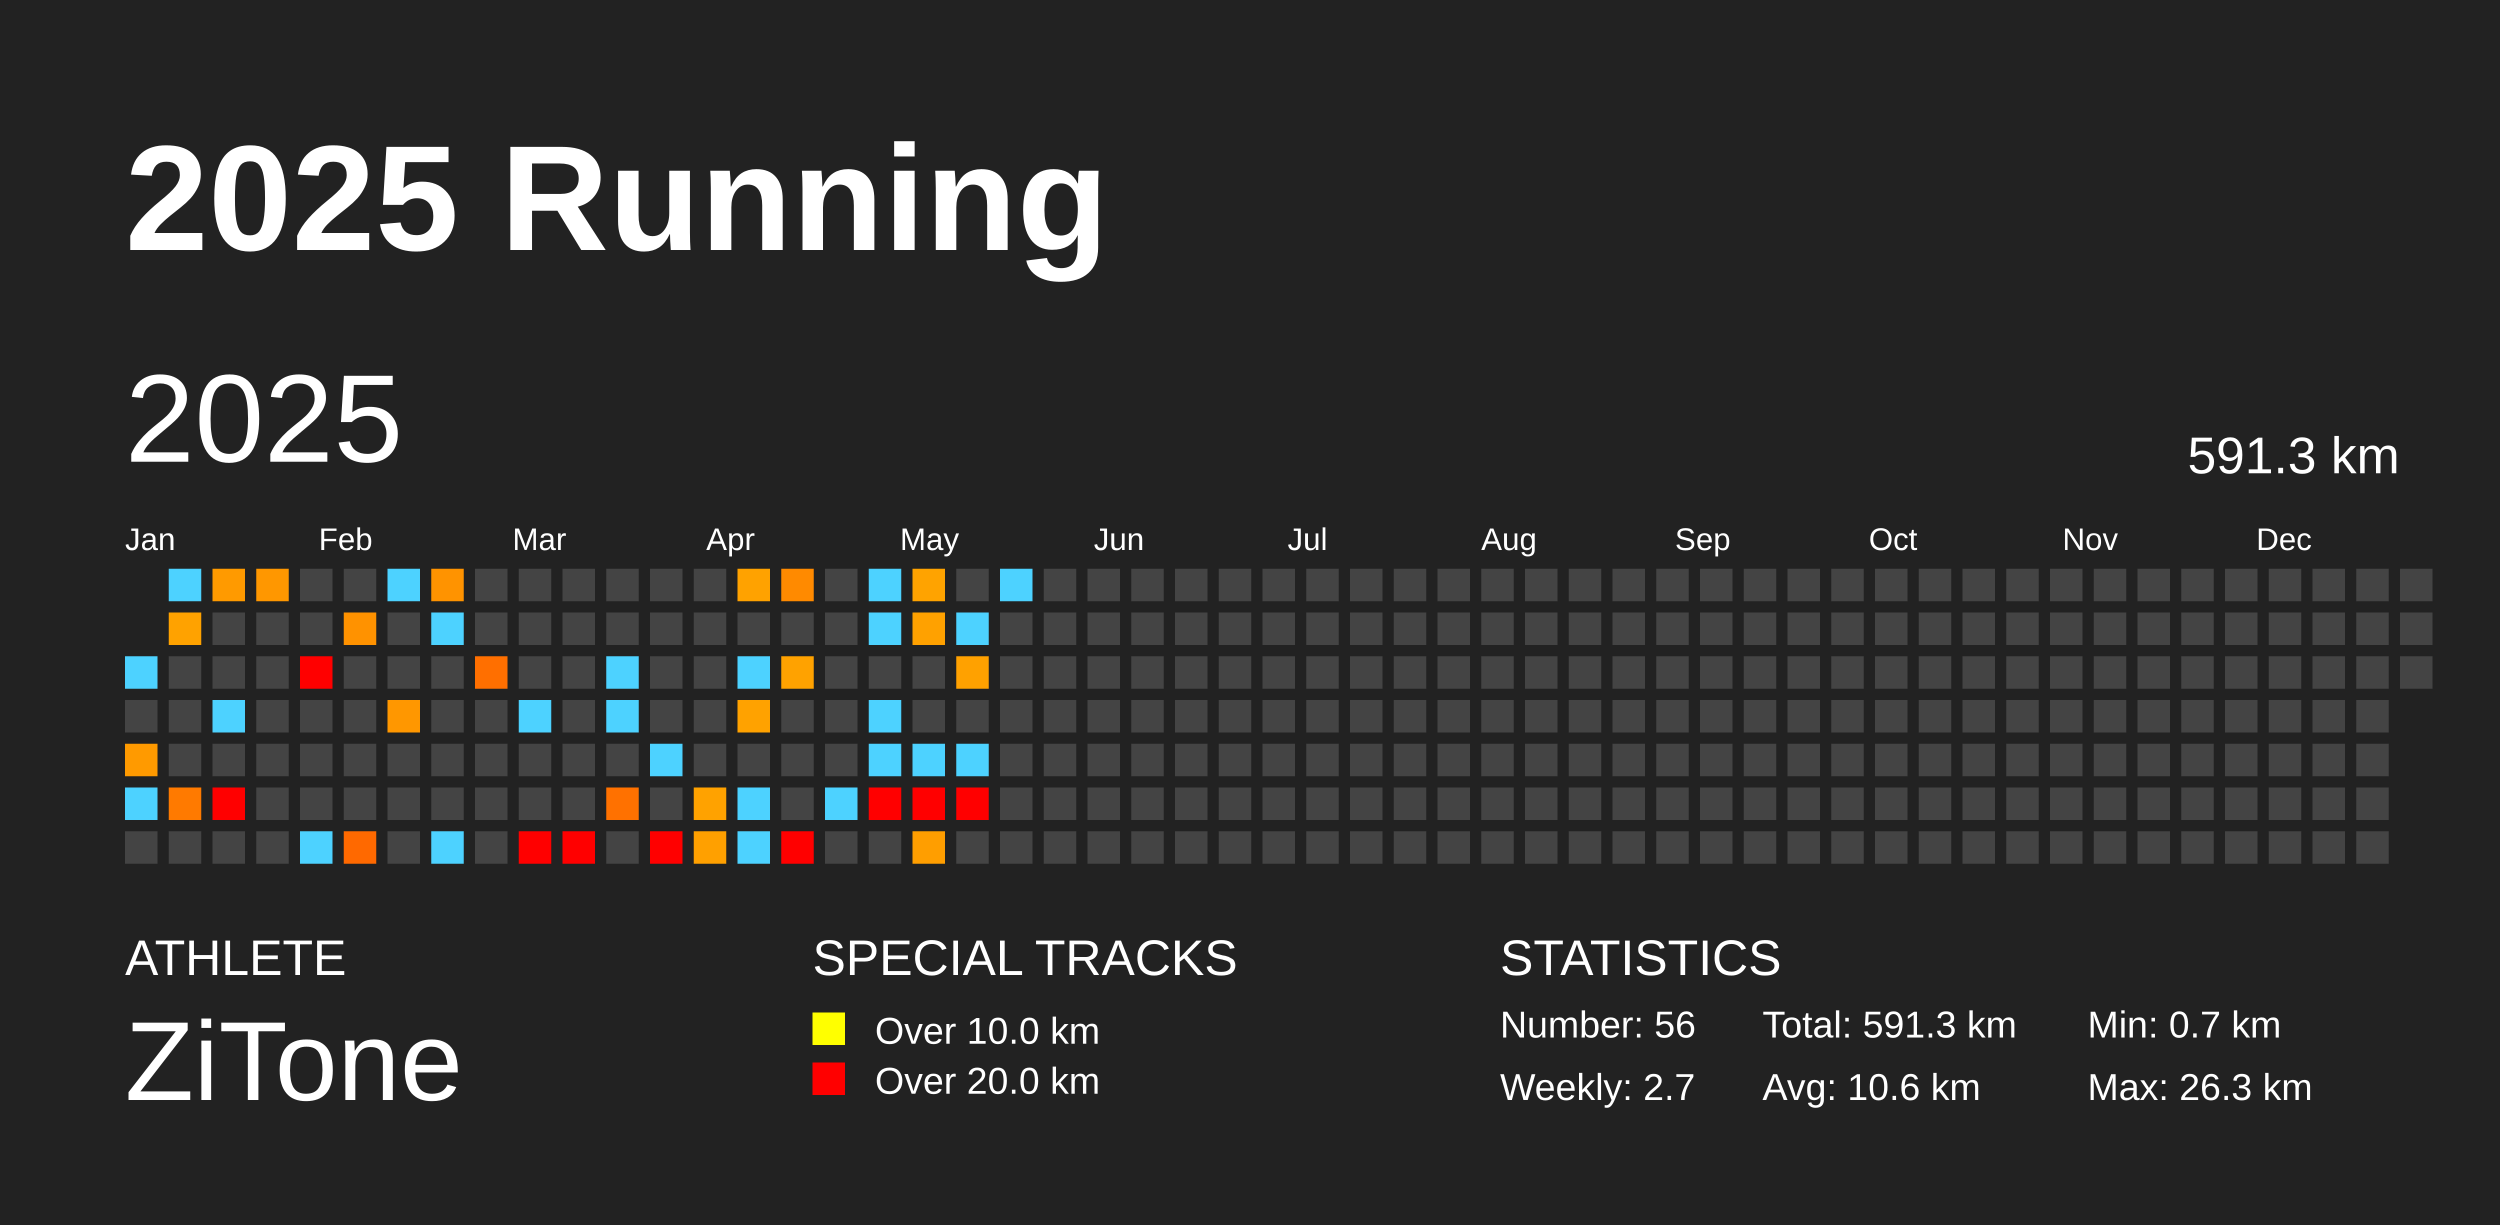
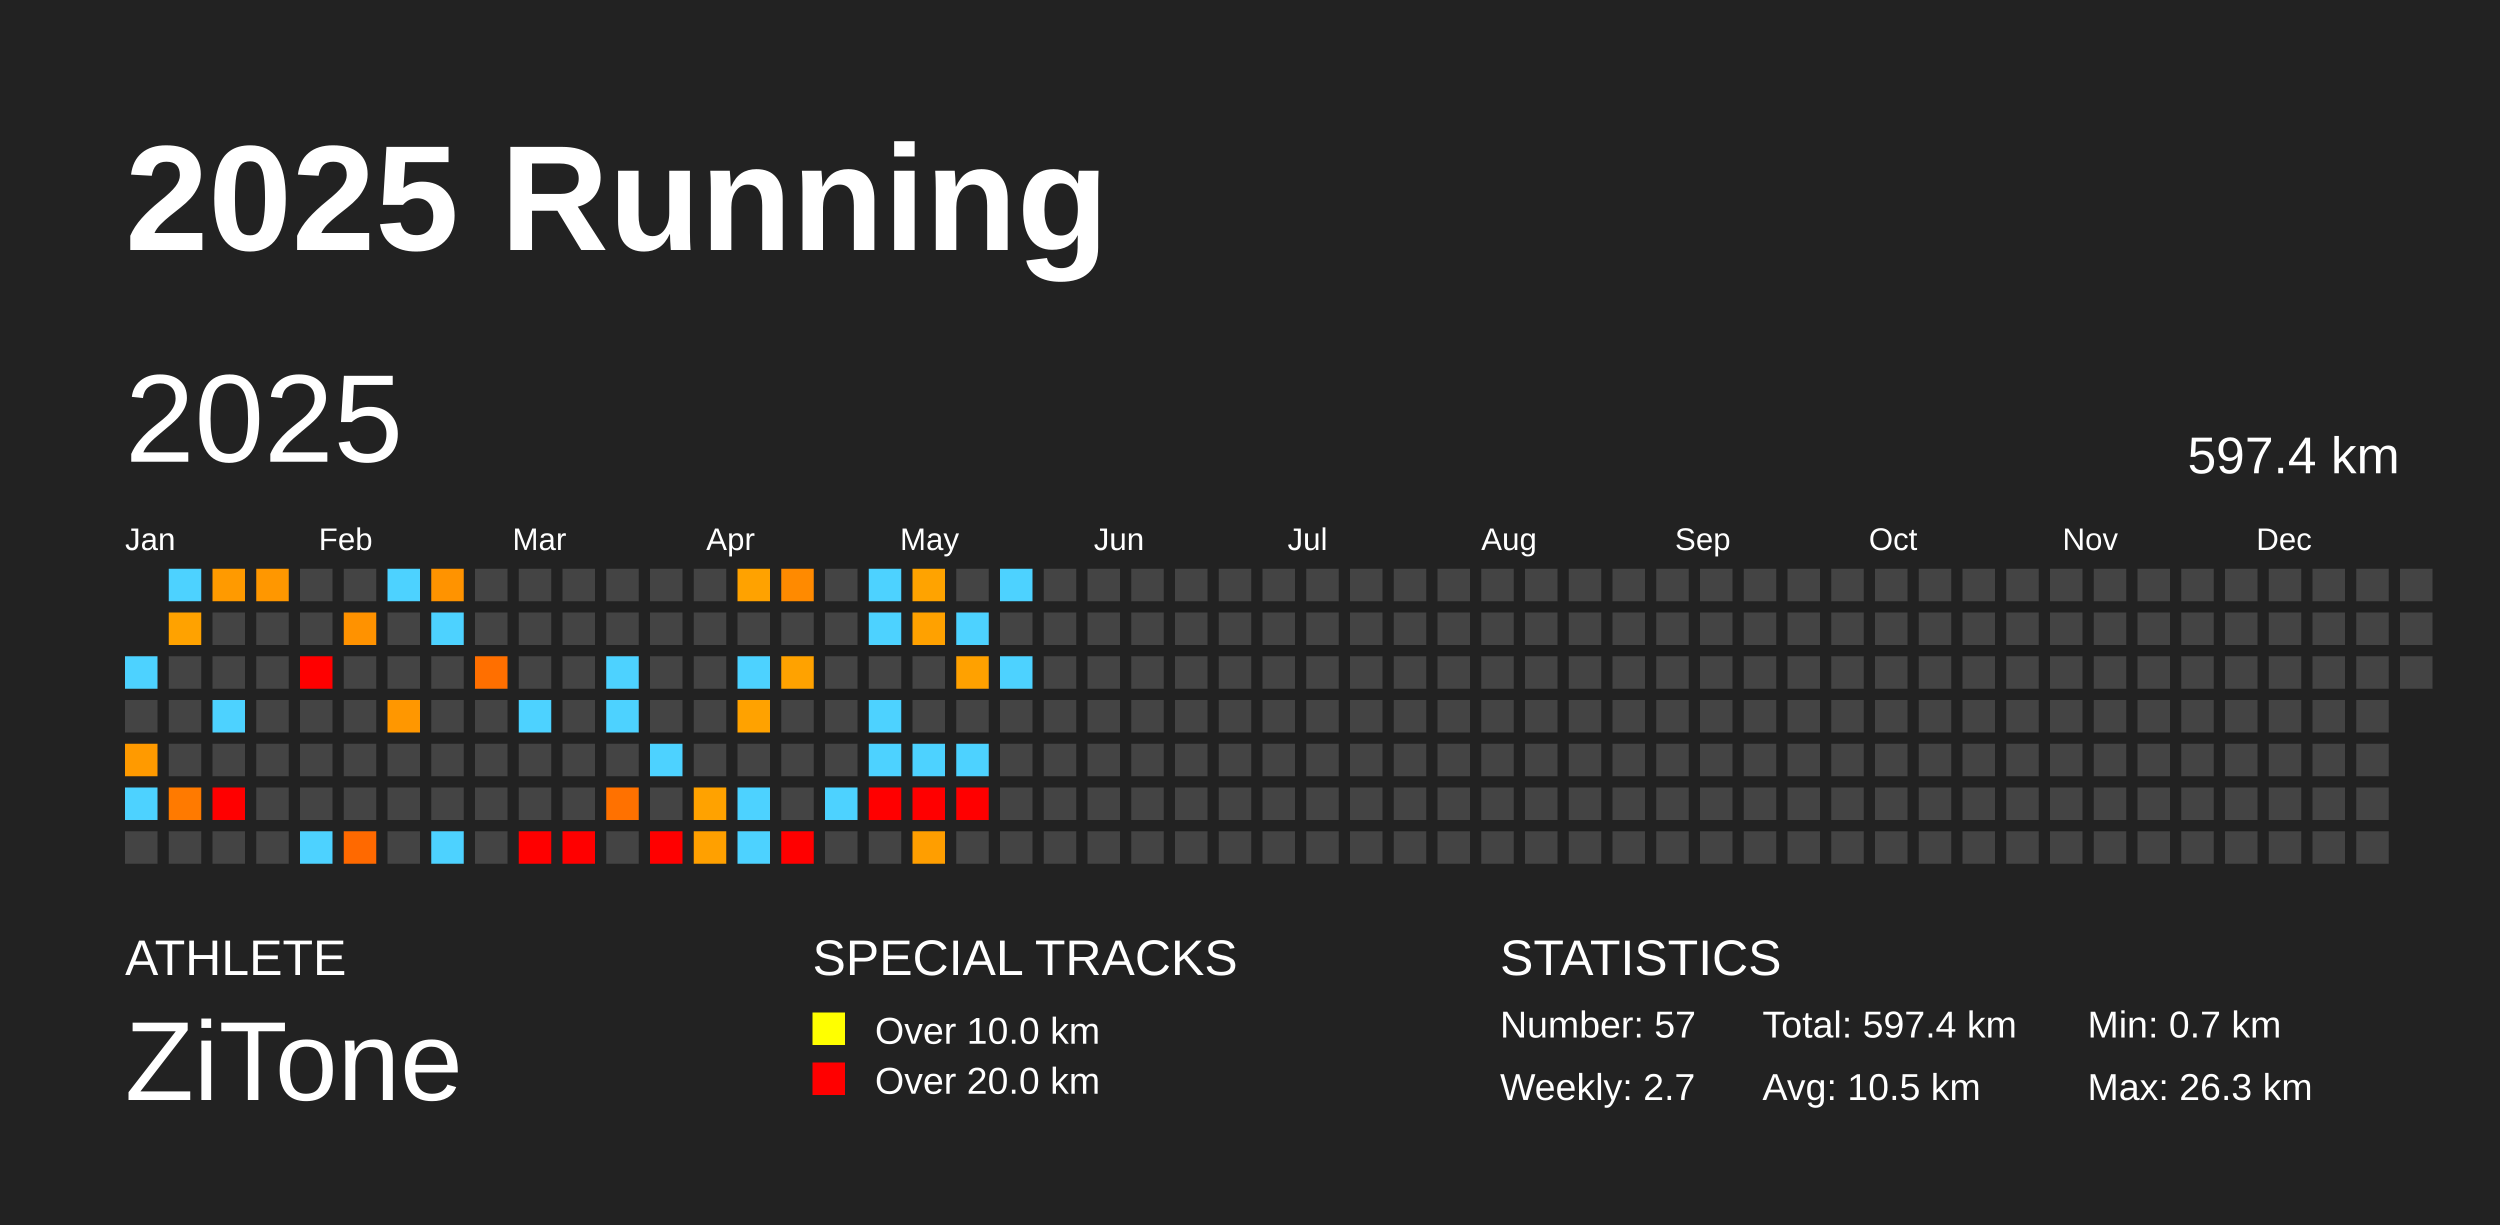
<svg xmlns="http://www.w3.org/2000/svg" baseProfile="full" height="98mm" version="1.1" viewBox="0,0,200,98" width="200mm">
  <defs />
  <rect fill="#222222" height="98" width="200" x="0" y="0" />
  <text fill="#FFFFFF" style="font-size:12px; font-family:Arial; font-weight:bold;" x="10" y="20">2025 Running</text>
  <text fill="#FFFFFF" style="font-size:4px; font-family:Arial" x="10" y="78">ATHLETE</text>
  <text fill="#FFFFFF" style="font-size:9px; font-family:Arial" x="10" y="88">ZiTone</text>
  <text fill="#FFFFFF" style="font-size:4px; font-family:Arial" x="65" y="78">SPECIAL TRACKS</text>
  <rect fill="yellow" height="2.6" width="2.6" x="65" y="81" />
  <text fill="#FFFFFF" style="font-size:3px; font-family:Arial" x="70" y="83.5">Over 10.0 km</text>
  <rect fill="red" height="2.6" width="2.6" x="65" y="85" />
  <text fill="#FFFFFF" style="font-size:3px; font-family:Arial" x="70" y="87.5">Over 20.0 km</text>
  <text fill="#FFFFFF" style="font-size:4px; font-family:Arial" x="120" y="78">STATISTICS</text>
-   <text fill="#FFFFFF" style="font-size:3px; font-family:Arial" x="120" y="83">Number: 56</text>
+   <text fill="#FFFFFF" style="font-size:3px; font-family:Arial" x="120" y="83">Number: 57</text>
  <text fill="#FFFFFF" style="font-size:3px; font-family:Arial" x="120" y="88">Weekly: 2.7</text>
-   <text fill="#FFFFFF" style="font-size:3px; font-family:Arial" x="141" y="83">Total: 591.3 km</text>
-   <text fill="#FFFFFF" style="font-size:3px; font-family:Arial" x="141" y="88">Avg: 10.6 km</text>
+   <text fill="#FFFFFF" style="font-size:3px; font-family:Arial" x="141" y="83">Total: 597.4 km</text>
+   <text fill="#FFFFFF" style="font-size:3px; font-family:Arial" x="141" y="88">Avg: 10.5 km</text>
  <text fill="#FFFFFF" style="font-size:3px; font-family:Arial" x="167" y="83">Min: 0.7 km</text>
  <text fill="#FFFFFF" style="font-size:3px; font-family:Arial" x="167" y="88">Max: 26.3 km</text>
  <text dominant-baseline="hanging" fill="#FFFFFF" style="font-size:10.0px; font-family:Arial;" x="10" y="30">2025</text>
-   <text dominant-baseline="hanging" fill="#FFFFFF" style="font-size:4.125px; font-family:Arial;" x="175" y="35">591.3 km</text>
+   <text dominant-baseline="hanging" fill="#FFFFFF" style="font-size:4.125px; font-family:Arial;" x="175" y="35">597.4 km</text>
  <text fill="#FFFFFF" style="font-size:2.5px; font-family:Arial" x="10.0" y="44">Jan</text>
  <text fill="#FFFFFF" style="font-size:2.5px; font-family:Arial" x="25.5" y="44">Feb</text>
  <text fill="#FFFFFF" style="font-size:2.5px; font-family:Arial" x="41.0" y="44">Mar</text>
  <text fill="#FFFFFF" style="font-size:2.5px; font-family:Arial" x="56.5" y="44">Apr</text>
  <text fill="#FFFFFF" style="font-size:2.5px; font-family:Arial" x="72.0" y="44">May</text>
  <text fill="#FFFFFF" style="font-size:2.5px; font-family:Arial" x="87.5" y="44">Jun</text>
  <text fill="#FFFFFF" style="font-size:2.5px; font-family:Arial" x="103.0" y="44">Jul</text>
  <text fill="#FFFFFF" style="font-size:2.5px; font-family:Arial" x="118.5" y="44">Aug</text>
  <text fill="#FFFFFF" style="font-size:2.5px; font-family:Arial" x="134.0" y="44">Sep</text>
  <text fill="#FFFFFF" style="font-size:2.5px; font-family:Arial" x="149.5" y="44">Oct</text>
  <text fill="#FFFFFF" style="font-size:2.5px; font-family:Arial" x="165.0" y="44">Nov</text>
  <text fill="#FFFFFF" style="font-size:2.5px; font-family:Arial" x="180.5" y="44">Dec</text>
  <rect fill="#4dd2ff" height="2.6" width="2.6" x="10.0" y="52.5" />
  <rect fill="#444444" height="2.6" width="2.6" x="10.0" y="56.0" />
  <rect fill="#ff9a00" height="2.6" width="2.6" x="10.0" y="59.5" />
  <rect fill="#4dd2ff" height="2.6" width="2.6" x="10.0" y="63.0" />
  <rect fill="#444444" height="2.6" width="2.6" x="10.0" y="66.5" />
  <rect fill="#4dd2ff" height="2.6" width="2.6" x="13.5" y="45.5" />
  <rect fill="#ffa200" height="2.6" width="2.6" x="13.5" y="49.0" />
  <rect fill="#444444" height="2.6" width="2.6" x="13.5" y="52.5" />
  <rect fill="#444444" height="2.6" width="2.6" x="13.5" y="56.0" />
  <rect fill="#444444" height="2.6" width="2.6" x="13.5" y="59.5" />
  <rect fill="#ff7a00" height="2.6" width="2.6" x="13.5" y="63.0" />
  <rect fill="#444444" height="2.6" width="2.6" x="13.5" y="66.5" />
  <rect fill="#ff9a00" height="2.6" width="2.6" x="17.0" y="45.5" />
  <rect fill="#444444" height="2.6" width="2.6" x="17.0" y="49.0" />
  <rect fill="#444444" height="2.6" width="2.6" x="17.0" y="52.5" />
  <rect fill="#4dd2ff" height="2.6" width="2.6" x="17.0" y="56.0" />
  <rect fill="#444444" height="2.6" width="2.6" x="17.0" y="59.5" />
  <rect fill="red" height="2.6" width="2.6" x="17.0" y="63.0" />
  <rect fill="#444444" height="2.6" width="2.6" x="17.0" y="66.5" />
  <rect fill="#ff9700" height="2.6" width="2.6" x="20.5" y="45.5" />
  <rect fill="#444444" height="2.6" width="2.6" x="20.5" y="49.0" />
  <rect fill="#444444" height="2.6" width="2.6" x="20.5" y="52.5" />
  <rect fill="#444444" height="2.6" width="2.6" x="20.5" y="56.0" />
  <rect fill="#444444" height="2.6" width="2.6" x="20.5" y="59.5" />
  <rect fill="#444444" height="2.6" width="2.6" x="20.5" y="63.0" />
  <rect fill="#444444" height="2.6" width="2.6" x="20.5" y="66.5" />
  <rect fill="#444444" height="2.6" width="2.6" x="24.0" y="45.5" />
  <rect fill="#444444" height="2.6" width="2.6" x="24.0" y="49.0" />
  <rect fill="red" height="2.6" width="2.6" x="24.0" y="52.5" />
  <rect fill="#444444" height="2.6" width="2.6" x="24.0" y="56.0" />
  <rect fill="#444444" height="2.6" width="2.6" x="24.0" y="59.5" />
  <rect fill="#444444" height="2.6" width="2.6" x="24.0" y="63.0" />
  <rect fill="#4dd2ff" height="2.6" width="2.6" x="24.0" y="66.5" />
  <rect fill="#444444" height="2.6" width="2.6" x="27.5" y="45.5" />
  <rect fill="#ff9200" height="2.6" width="2.6" x="27.5" y="49.0" />
  <rect fill="#444444" height="2.6" width="2.6" x="27.5" y="52.5" />
  <rect fill="#444444" height="2.6" width="2.6" x="27.5" y="56.0" />
  <rect fill="#444444" height="2.6" width="2.6" x="27.5" y="59.5" />
  <rect fill="#444444" height="2.6" width="2.6" x="27.5" y="63.0" />
  <rect fill="#ff6900" height="2.6" width="2.6" x="27.5" y="66.5" />
  <rect fill="#4dd2ff" height="2.6" width="2.6" x="31.0" y="45.5" />
  <rect fill="#444444" height="2.6" width="2.6" x="31.0" y="49.0" />
  <rect fill="#444444" height="2.6" width="2.6" x="31.0" y="52.5" />
  <rect fill="#ff9700" height="2.6" width="2.6" x="31.0" y="56.0" />
  <rect fill="#444444" height="2.6" width="2.6" x="31.0" y="59.5" />
  <rect fill="#444444" height="2.6" width="2.6" x="31.0" y="63.0" />
  <rect fill="#444444" height="2.6" width="2.6" x="31.0" y="66.5" />
  <rect fill="#ff9300" height="2.6" width="2.6" x="34.5" y="45.5" />
  <rect fill="#4dd2ff" height="2.6" width="2.6" x="34.5" y="49.0" />
  <rect fill="#444444" height="2.6" width="2.6" x="34.5" y="52.5" />
  <rect fill="#444444" height="2.6" width="2.6" x="34.5" y="56.0" />
  <rect fill="#444444" height="2.6" width="2.6" x="34.5" y="59.5" />
  <rect fill="#444444" height="2.6" width="2.6" x="34.5" y="63.0" />
  <rect fill="#4dd2ff" height="2.6" width="2.6" x="34.5" y="66.5" />
  <rect fill="#444444" height="2.6" width="2.6" x="38.0" y="45.5" />
  <rect fill="#444444" height="2.6" width="2.6" x="38.0" y="49.0" />
  <rect fill="#ff6f00" height="2.6" width="2.6" x="38.0" y="52.5" />
  <rect fill="#444444" height="2.6" width="2.6" x="38.0" y="56.0" />
  <rect fill="#444444" height="2.6" width="2.6" x="38.0" y="59.5" />
  <rect fill="#444444" height="2.6" width="2.6" x="38.0" y="63.0" />
  <rect fill="#444444" height="2.6" width="2.6" x="38.0" y="66.5" />
  <rect fill="#444444" height="2.6" width="2.6" x="41.5" y="45.5" />
  <rect fill="#444444" height="2.6" width="2.6" x="41.5" y="49.0" />
  <rect fill="#444444" height="2.6" width="2.6" x="41.5" y="52.5" />
  <rect fill="#4dd2ff" height="2.6" width="2.6" x="41.5" y="56.0" />
  <rect fill="#444444" height="2.6" width="2.6" x="41.5" y="59.5" />
  <rect fill="#444444" height="2.6" width="2.6" x="41.5" y="63.0" />
  <rect fill="red" height="2.6" width="2.6" x="41.5" y="66.5" />
  <rect fill="#444444" height="2.6" width="2.6" x="45.0" y="45.5" />
  <rect fill="#444444" height="2.6" width="2.6" x="45.0" y="49.0" />
  <rect fill="#444444" height="2.6" width="2.6" x="45.0" y="52.5" />
  <rect fill="#444444" height="2.6" width="2.6" x="45.0" y="56.0" />
  <rect fill="#444444" height="2.6" width="2.6" x="45.0" y="59.5" />
  <rect fill="#444444" height="2.6" width="2.6" x="45.0" y="63.0" />
  <rect fill="red" height="2.6" width="2.6" x="45.0" y="66.5" />
  <rect fill="#444444" height="2.6" width="2.6" x="48.5" y="45.5" />
  <rect fill="#444444" height="2.6" width="2.6" x="48.5" y="49.0" />
  <rect fill="#4dd2ff" height="2.6" width="2.6" x="48.5" y="52.5" />
  <rect fill="#4dd2ff" height="2.6" width="2.6" x="48.5" y="56.0" />
  <rect fill="#444444" height="2.6" width="2.6" x="48.5" y="59.5" />
  <rect fill="#ff7100" height="2.6" width="2.6" x="48.5" y="63.0" />
  <rect fill="#444444" height="2.6" width="2.6" x="48.5" y="66.5" />
  <rect fill="#444444" height="2.6" width="2.6" x="52.0" y="45.5" />
  <rect fill="#444444" height="2.6" width="2.6" x="52.0" y="49.0" />
  <rect fill="#444444" height="2.6" width="2.6" x="52.0" y="52.5" />
  <rect fill="#444444" height="2.6" width="2.6" x="52.0" y="56.0" />
  <rect fill="#4dd2ff" height="2.6" width="2.6" x="52.0" y="59.5" />
  <rect fill="#444444" height="2.6" width="2.6" x="52.0" y="63.0" />
  <rect fill="red" height="2.6" width="2.6" x="52.0" y="66.5" />
  <rect fill="#444444" height="2.6" width="2.6" x="55.5" y="45.5" />
  <rect fill="#444444" height="2.6" width="2.6" x="55.5" y="49.0" />
  <rect fill="#444444" height="2.6" width="2.6" x="55.5" y="52.5" />
  <rect fill="#444444" height="2.6" width="2.6" x="55.5" y="56.0" />
  <rect fill="#444444" height="2.6" width="2.6" x="55.5" y="59.5" />
  <rect fill="#ffa200" height="2.6" width="2.6" x="55.5" y="63.0" />
  <rect fill="#ffa000" height="2.6" width="2.6" x="55.5" y="66.5" />
  <rect fill="#ffa200" height="2.6" width="2.6" x="59.0" y="45.5" />
  <rect fill="#444444" height="2.6" width="2.6" x="59.0" y="49.0" />
  <rect fill="#4dd2ff" height="2.6" width="2.6" x="59.0" y="52.5" />
  <rect fill="#ffa200" height="2.6" width="2.6" x="59.0" y="56.0" />
  <rect fill="#444444" height="2.6" width="2.6" x="59.0" y="59.5" />
  <rect fill="#4dd2ff" height="2.6" width="2.6" x="59.0" y="63.0" />
  <rect fill="#4dd2ff" height="2.6" width="2.6" x="59.0" y="66.5" />
  <rect fill="#ff8a00" height="2.6" width="2.6" x="62.5" y="45.5" />
  <rect fill="#444444" height="2.6" width="2.6" x="62.5" y="49.0" />
  <rect fill="#ffa200" height="2.6" width="2.6" x="62.5" y="52.5" />
  <rect fill="#444444" height="2.6" width="2.6" x="62.5" y="56.0" />
  <rect fill="#444444" height="2.6" width="2.6" x="62.5" y="59.5" />
  <rect fill="#444444" height="2.6" width="2.6" x="62.5" y="63.0" />
  <rect fill="red" height="2.6" width="2.6" x="62.5" y="66.5" />
  <rect fill="#444444" height="2.6" width="2.6" x="66.0" y="45.5" />
  <rect fill="#444444" height="2.6" width="2.6" x="66.0" y="49.0" />
  <rect fill="#444444" height="2.6" width="2.6" x="66.0" y="52.5" />
  <rect fill="#444444" height="2.6" width="2.6" x="66.0" y="56.0" />
  <rect fill="#444444" height="2.6" width="2.6" x="66.0" y="59.5" />
  <rect fill="#4dd2ff" height="2.6" width="2.6" x="66.0" y="63.0" />
  <rect fill="#444444" height="2.6" width="2.6" x="66.0" y="66.5" />
  <rect fill="#4dd2ff" height="2.6" width="2.6" x="69.5" y="45.5" />
  <rect fill="#4dd2ff" height="2.6" width="2.6" x="69.5" y="49.0" />
  <rect fill="#444444" height="2.6" width="2.6" x="69.5" y="52.5" />
  <rect fill="#4dd2ff" height="2.6" width="2.6" x="69.5" y="56.0" />
  <rect fill="#4dd2ff" height="2.6" width="2.6" x="69.5" y="59.5" />
  <rect fill="red" height="2.6" width="2.6" x="69.5" y="63.0" />
  <rect fill="#444444" height="2.6" width="2.6" x="69.5" y="66.5" />
  <rect fill="#ffa300" height="2.6" width="2.6" x="73.0" y="45.5" />
  <rect fill="#ffa100" height="2.6" width="2.6" x="73.0" y="49.0" />
  <rect fill="#444444" height="2.6" width="2.6" x="73.0" y="52.5" />
  <rect fill="#444444" height="2.6" width="2.6" x="73.0" y="56.0" />
  <rect fill="#4dd2ff" height="2.6" width="2.6" x="73.0" y="59.5" />
  <rect fill="red" height="2.6" width="2.6" x="73.0" y="63.0" />
  <rect fill="#ff9e00" height="2.6" width="2.6" x="73.0" y="66.5" />
  <rect fill="#444444" height="2.6" width="2.6" x="76.5" y="45.5" />
  <rect fill="#4dd2ff" height="2.6" width="2.6" x="76.5" y="49.0" />
  <rect fill="#ffa100" height="2.6" width="2.6" x="76.5" y="52.5" />
  <rect fill="#444444" height="2.6" width="2.6" x="76.5" y="56.0" />
  <rect fill="#4dd2ff" height="2.6" width="2.6" x="76.5" y="59.5" />
  <rect fill="red" height="2.6" width="2.6" x="76.5" y="63.0" />
  <rect fill="#444444" height="2.6" width="2.6" x="76.5" y="66.5" />
  <rect fill="#4dd2ff" height="2.6" width="2.6" x="80.0" y="45.5" />
  <rect fill="#444444" height="2.6" width="2.6" x="80.0" y="49.0" />
-   <rect fill="#444444" height="2.6" width="2.6" x="80.0" y="52.5" />
+   <rect fill="#4dd2ff" height="2.6" width="2.6" x="80.0" y="52.5" />
  <rect fill="#444444" height="2.6" width="2.6" x="80.0" y="56.0" />
  <rect fill="#444444" height="2.6" width="2.6" x="80.0" y="59.5" />
  <rect fill="#444444" height="2.6" width="2.6" x="80.0" y="63.0" />
  <rect fill="#444444" height="2.6" width="2.6" x="80.0" y="66.5" />
  <rect fill="#444444" height="2.6" width="2.6" x="83.5" y="45.5" />
  <rect fill="#444444" height="2.6" width="2.6" x="83.5" y="49.0" />
  <rect fill="#444444" height="2.6" width="2.6" x="83.5" y="52.5" />
  <rect fill="#444444" height="2.6" width="2.6" x="83.5" y="56.0" />
  <rect fill="#444444" height="2.6" width="2.6" x="83.5" y="59.5" />
  <rect fill="#444444" height="2.6" width="2.6" x="83.5" y="63.0" />
  <rect fill="#444444" height="2.6" width="2.6" x="83.5" y="66.5" />
  <rect fill="#444444" height="2.6" width="2.6" x="87.0" y="45.5" />
  <rect fill="#444444" height="2.6" width="2.6" x="87.0" y="49.0" />
  <rect fill="#444444" height="2.6" width="2.6" x="87.0" y="52.5" />
  <rect fill="#444444" height="2.6" width="2.6" x="87.0" y="56.0" />
  <rect fill="#444444" height="2.6" width="2.6" x="87.0" y="59.5" />
  <rect fill="#444444" height="2.6" width="2.6" x="87.0" y="63.0" />
  <rect fill="#444444" height="2.6" width="2.6" x="87.0" y="66.5" />
  <rect fill="#444444" height="2.6" width="2.6" x="90.5" y="45.5" />
  <rect fill="#444444" height="2.6" width="2.6" x="90.5" y="49.0" />
  <rect fill="#444444" height="2.6" width="2.6" x="90.5" y="52.5" />
  <rect fill="#444444" height="2.6" width="2.6" x="90.5" y="56.0" />
  <rect fill="#444444" height="2.6" width="2.6" x="90.5" y="59.5" />
  <rect fill="#444444" height="2.6" width="2.6" x="90.5" y="63.0" />
  <rect fill="#444444" height="2.6" width="2.6" x="90.5" y="66.5" />
  <rect fill="#444444" height="2.6" width="2.6" x="94.0" y="45.5" />
  <rect fill="#444444" height="2.6" width="2.6" x="94.0" y="49.0" />
  <rect fill="#444444" height="2.6" width="2.6" x="94.0" y="52.5" />
  <rect fill="#444444" height="2.6" width="2.6" x="94.0" y="56.0" />
  <rect fill="#444444" height="2.6" width="2.6" x="94.0" y="59.5" />
  <rect fill="#444444" height="2.6" width="2.6" x="94.0" y="63.0" />
  <rect fill="#444444" height="2.6" width="2.6" x="94.0" y="66.5" />
  <rect fill="#444444" height="2.6" width="2.6" x="97.5" y="45.5" />
  <rect fill="#444444" height="2.6" width="2.6" x="97.5" y="49.0" />
  <rect fill="#444444" height="2.6" width="2.6" x="97.5" y="52.5" />
  <rect fill="#444444" height="2.6" width="2.6" x="97.5" y="56.0" />
  <rect fill="#444444" height="2.6" width="2.6" x="97.5" y="59.5" />
  <rect fill="#444444" height="2.6" width="2.6" x="97.5" y="63.0" />
  <rect fill="#444444" height="2.6" width="2.6" x="97.5" y="66.5" />
  <rect fill="#444444" height="2.6" width="2.6" x="101.0" y="45.5" />
  <rect fill="#444444" height="2.6" width="2.6" x="101.0" y="49.0" />
  <rect fill="#444444" height="2.6" width="2.6" x="101.0" y="52.5" />
  <rect fill="#444444" height="2.6" width="2.6" x="101.0" y="56.0" />
  <rect fill="#444444" height="2.6" width="2.6" x="101.0" y="59.5" />
  <rect fill="#444444" height="2.6" width="2.6" x="101.0" y="63.0" />
  <rect fill="#444444" height="2.6" width="2.6" x="101.0" y="66.5" />
  <rect fill="#444444" height="2.6" width="2.6" x="104.5" y="45.5" />
  <rect fill="#444444" height="2.6" width="2.6" x="104.5" y="49.0" />
  <rect fill="#444444" height="2.6" width="2.6" x="104.5" y="52.5" />
  <rect fill="#444444" height="2.6" width="2.6" x="104.5" y="56.0" />
  <rect fill="#444444" height="2.6" width="2.6" x="104.5" y="59.5" />
  <rect fill="#444444" height="2.6" width="2.6" x="104.5" y="63.0" />
  <rect fill="#444444" height="2.6" width="2.6" x="104.5" y="66.5" />
  <rect fill="#444444" height="2.6" width="2.6" x="108.0" y="45.5" />
  <rect fill="#444444" height="2.6" width="2.6" x="108.0" y="49.0" />
  <rect fill="#444444" height="2.6" width="2.6" x="108.0" y="52.5" />
  <rect fill="#444444" height="2.6" width="2.6" x="108.0" y="56.0" />
  <rect fill="#444444" height="2.6" width="2.6" x="108.0" y="59.5" />
  <rect fill="#444444" height="2.6" width="2.6" x="108.0" y="63.0" />
  <rect fill="#444444" height="2.6" width="2.6" x="108.0" y="66.5" />
  <rect fill="#444444" height="2.6" width="2.6" x="111.5" y="45.5" />
  <rect fill="#444444" height="2.6" width="2.6" x="111.5" y="49.0" />
  <rect fill="#444444" height="2.6" width="2.6" x="111.5" y="52.5" />
  <rect fill="#444444" height="2.6" width="2.6" x="111.5" y="56.0" />
  <rect fill="#444444" height="2.6" width="2.6" x="111.5" y="59.5" />
  <rect fill="#444444" height="2.6" width="2.6" x="111.5" y="63.0" />
  <rect fill="#444444" height="2.6" width="2.6" x="111.5" y="66.5" />
  <rect fill="#444444" height="2.6" width="2.6" x="115.0" y="45.5" />
  <rect fill="#444444" height="2.6" width="2.6" x="115.0" y="49.0" />
  <rect fill="#444444" height="2.6" width="2.6" x="115.0" y="52.5" />
  <rect fill="#444444" height="2.6" width="2.6" x="115.0" y="56.0" />
  <rect fill="#444444" height="2.6" width="2.6" x="115.0" y="59.5" />
  <rect fill="#444444" height="2.6" width="2.6" x="115.0" y="63.0" />
  <rect fill="#444444" height="2.6" width="2.6" x="115.0" y="66.5" />
  <rect fill="#444444" height="2.6" width="2.6" x="118.5" y="45.5" />
  <rect fill="#444444" height="2.6" width="2.6" x="118.5" y="49.0" />
  <rect fill="#444444" height="2.6" width="2.6" x="118.5" y="52.5" />
  <rect fill="#444444" height="2.6" width="2.6" x="118.5" y="56.0" />
  <rect fill="#444444" height="2.6" width="2.6" x="118.5" y="59.5" />
  <rect fill="#444444" height="2.6" width="2.6" x="118.5" y="63.0" />
  <rect fill="#444444" height="2.6" width="2.6" x="118.5" y="66.5" />
  <rect fill="#444444" height="2.6" width="2.6" x="122.0" y="45.5" />
  <rect fill="#444444" height="2.6" width="2.6" x="122.0" y="49.0" />
  <rect fill="#444444" height="2.6" width="2.6" x="122.0" y="52.5" />
  <rect fill="#444444" height="2.6" width="2.6" x="122.0" y="56.0" />
  <rect fill="#444444" height="2.6" width="2.6" x="122.0" y="59.5" />
  <rect fill="#444444" height="2.6" width="2.6" x="122.0" y="63.0" />
  <rect fill="#444444" height="2.6" width="2.6" x="122.0" y="66.5" />
  <rect fill="#444444" height="2.6" width="2.6" x="125.5" y="45.5" />
  <rect fill="#444444" height="2.6" width="2.6" x="125.5" y="49.0" />
  <rect fill="#444444" height="2.6" width="2.6" x="125.5" y="52.5" />
  <rect fill="#444444" height="2.6" width="2.6" x="125.5" y="56.0" />
  <rect fill="#444444" height="2.6" width="2.6" x="125.5" y="59.5" />
  <rect fill="#444444" height="2.6" width="2.6" x="125.5" y="63.0" />
  <rect fill="#444444" height="2.6" width="2.6" x="125.5" y="66.5" />
  <rect fill="#444444" height="2.6" width="2.6" x="129.0" y="45.5" />
  <rect fill="#444444" height="2.6" width="2.6" x="129.0" y="49.0" />
  <rect fill="#444444" height="2.6" width="2.6" x="129.0" y="52.5" />
  <rect fill="#444444" height="2.6" width="2.6" x="129.0" y="56.0" />
  <rect fill="#444444" height="2.6" width="2.6" x="129.0" y="59.5" />
  <rect fill="#444444" height="2.6" width="2.6" x="129.0" y="63.0" />
  <rect fill="#444444" height="2.6" width="2.6" x="129.0" y="66.5" />
  <rect fill="#444444" height="2.6" width="2.6" x="132.5" y="45.5" />
  <rect fill="#444444" height="2.6" width="2.6" x="132.5" y="49.0" />
  <rect fill="#444444" height="2.6" width="2.6" x="132.5" y="52.5" />
  <rect fill="#444444" height="2.6" width="2.6" x="132.5" y="56.0" />
  <rect fill="#444444" height="2.6" width="2.6" x="132.5" y="59.5" />
  <rect fill="#444444" height="2.6" width="2.6" x="132.5" y="63.0" />
  <rect fill="#444444" height="2.6" width="2.6" x="132.5" y="66.5" />
  <rect fill="#444444" height="2.6" width="2.6" x="136.0" y="45.5" />
  <rect fill="#444444" height="2.6" width="2.6" x="136.0" y="49.0" />
  <rect fill="#444444" height="2.6" width="2.6" x="136.0" y="52.5" />
  <rect fill="#444444" height="2.6" width="2.6" x="136.0" y="56.0" />
  <rect fill="#444444" height="2.6" width="2.6" x="136.0" y="59.5" />
  <rect fill="#444444" height="2.6" width="2.6" x="136.0" y="63.0" />
  <rect fill="#444444" height="2.6" width="2.6" x="136.0" y="66.5" />
  <rect fill="#444444" height="2.6" width="2.6" x="139.5" y="45.5" />
  <rect fill="#444444" height="2.6" width="2.6" x="139.5" y="49.0" />
  <rect fill="#444444" height="2.6" width="2.6" x="139.5" y="52.5" />
  <rect fill="#444444" height="2.6" width="2.6" x="139.5" y="56.0" />
  <rect fill="#444444" height="2.6" width="2.6" x="139.5" y="59.5" />
  <rect fill="#444444" height="2.6" width="2.6" x="139.5" y="63.0" />
  <rect fill="#444444" height="2.6" width="2.6" x="139.5" y="66.5" />
  <rect fill="#444444" height="2.6" width="2.6" x="143.0" y="45.5" />
  <rect fill="#444444" height="2.6" width="2.6" x="143.0" y="49.0" />
  <rect fill="#444444" height="2.6" width="2.6" x="143.0" y="52.5" />
  <rect fill="#444444" height="2.6" width="2.6" x="143.0" y="56.0" />
  <rect fill="#444444" height="2.6" width="2.6" x="143.0" y="59.5" />
  <rect fill="#444444" height="2.6" width="2.6" x="143.0" y="63.0" />
  <rect fill="#444444" height="2.6" width="2.6" x="143.0" y="66.5" />
  <rect fill="#444444" height="2.6" width="2.6" x="146.5" y="45.5" />
  <rect fill="#444444" height="2.6" width="2.6" x="146.5" y="49.0" />
  <rect fill="#444444" height="2.6" width="2.6" x="146.5" y="52.5" />
  <rect fill="#444444" height="2.6" width="2.6" x="146.5" y="56.0" />
  <rect fill="#444444" height="2.6" width="2.6" x="146.5" y="59.5" />
  <rect fill="#444444" height="2.6" width="2.6" x="146.5" y="63.0" />
  <rect fill="#444444" height="2.6" width="2.6" x="146.5" y="66.5" />
  <rect fill="#444444" height="2.6" width="2.6" x="150.0" y="45.5" />
  <rect fill="#444444" height="2.6" width="2.6" x="150.0" y="49.0" />
  <rect fill="#444444" height="2.6" width="2.6" x="150.0" y="52.5" />
  <rect fill="#444444" height="2.6" width="2.6" x="150.0" y="56.0" />
  <rect fill="#444444" height="2.6" width="2.6" x="150.0" y="59.5" />
  <rect fill="#444444" height="2.6" width="2.6" x="150.0" y="63.0" />
  <rect fill="#444444" height="2.6" width="2.6" x="150.0" y="66.5" />
  <rect fill="#444444" height="2.6" width="2.6" x="153.5" y="45.5" />
  <rect fill="#444444" height="2.6" width="2.6" x="153.5" y="49.0" />
  <rect fill="#444444" height="2.6" width="2.6" x="153.5" y="52.5" />
  <rect fill="#444444" height="2.6" width="2.6" x="153.5" y="56.0" />
  <rect fill="#444444" height="2.6" width="2.6" x="153.5" y="59.5" />
  <rect fill="#444444" height="2.6" width="2.6" x="153.5" y="63.0" />
  <rect fill="#444444" height="2.6" width="2.6" x="153.5" y="66.5" />
  <rect fill="#444444" height="2.6" width="2.6" x="157.0" y="45.5" />
  <rect fill="#444444" height="2.6" width="2.6" x="157.0" y="49.0" />
  <rect fill="#444444" height="2.6" width="2.6" x="157.0" y="52.5" />
  <rect fill="#444444" height="2.6" width="2.6" x="157.0" y="56.0" />
  <rect fill="#444444" height="2.6" width="2.6" x="157.0" y="59.5" />
  <rect fill="#444444" height="2.6" width="2.6" x="157.0" y="63.0" />
  <rect fill="#444444" height="2.6" width="2.6" x="157.0" y="66.5" />
  <rect fill="#444444" height="2.6" width="2.6" x="160.5" y="45.5" />
  <rect fill="#444444" height="2.6" width="2.6" x="160.5" y="49.0" />
  <rect fill="#444444" height="2.6" width="2.6" x="160.5" y="52.5" />
  <rect fill="#444444" height="2.6" width="2.6" x="160.5" y="56.0" />
  <rect fill="#444444" height="2.6" width="2.6" x="160.5" y="59.5" />
  <rect fill="#444444" height="2.6" width="2.6" x="160.5" y="63.0" />
  <rect fill="#444444" height="2.6" width="2.6" x="160.5" y="66.5" />
  <rect fill="#444444" height="2.6" width="2.6" x="164.0" y="45.5" />
  <rect fill="#444444" height="2.6" width="2.6" x="164.0" y="49.0" />
  <rect fill="#444444" height="2.6" width="2.6" x="164.0" y="52.5" />
  <rect fill="#444444" height="2.6" width="2.6" x="164.0" y="56.0" />
  <rect fill="#444444" height="2.6" width="2.6" x="164.0" y="59.5" />
  <rect fill="#444444" height="2.6" width="2.6" x="164.0" y="63.0" />
  <rect fill="#444444" height="2.6" width="2.6" x="164.0" y="66.5" />
  <rect fill="#444444" height="2.6" width="2.6" x="167.5" y="45.5" />
  <rect fill="#444444" height="2.6" width="2.6" x="167.5" y="49.0" />
  <rect fill="#444444" height="2.6" width="2.6" x="167.5" y="52.5" />
  <rect fill="#444444" height="2.6" width="2.6" x="167.5" y="56.0" />
  <rect fill="#444444" height="2.6" width="2.6" x="167.5" y="59.5" />
  <rect fill="#444444" height="2.6" width="2.6" x="167.5" y="63.0" />
  <rect fill="#444444" height="2.6" width="2.6" x="167.5" y="66.5" />
  <rect fill="#444444" height="2.6" width="2.6" x="171.0" y="45.5" />
  <rect fill="#444444" height="2.6" width="2.6" x="171.0" y="49.0" />
  <rect fill="#444444" height="2.6" width="2.6" x="171.0" y="52.5" />
  <rect fill="#444444" height="2.6" width="2.6" x="171.0" y="56.0" />
  <rect fill="#444444" height="2.6" width="2.6" x="171.0" y="59.5" />
  <rect fill="#444444" height="2.6" width="2.6" x="171.0" y="63.0" />
  <rect fill="#444444" height="2.6" width="2.6" x="171.0" y="66.5" />
  <rect fill="#444444" height="2.6" width="2.6" x="174.5" y="45.5" />
  <rect fill="#444444" height="2.6" width="2.6" x="174.5" y="49.0" />
  <rect fill="#444444" height="2.6" width="2.6" x="174.5" y="52.5" />
  <rect fill="#444444" height="2.6" width="2.6" x="174.5" y="56.0" />
  <rect fill="#444444" height="2.6" width="2.6" x="174.5" y="59.5" />
  <rect fill="#444444" height="2.6" width="2.6" x="174.5" y="63.0" />
  <rect fill="#444444" height="2.6" width="2.6" x="174.5" y="66.5" />
  <rect fill="#444444" height="2.6" width="2.6" x="178.0" y="45.5" />
  <rect fill="#444444" height="2.6" width="2.6" x="178.0" y="49.0" />
  <rect fill="#444444" height="2.6" width="2.6" x="178.0" y="52.5" />
  <rect fill="#444444" height="2.6" width="2.6" x="178.0" y="56.0" />
  <rect fill="#444444" height="2.6" width="2.6" x="178.0" y="59.5" />
  <rect fill="#444444" height="2.6" width="2.6" x="178.0" y="63.0" />
  <rect fill="#444444" height="2.6" width="2.6" x="178.0" y="66.5" />
  <rect fill="#444444" height="2.6" width="2.6" x="181.5" y="45.5" />
  <rect fill="#444444" height="2.6" width="2.6" x="181.5" y="49.0" />
  <rect fill="#444444" height="2.6" width="2.6" x="181.5" y="52.5" />
  <rect fill="#444444" height="2.6" width="2.6" x="181.5" y="56.0" />
  <rect fill="#444444" height="2.6" width="2.6" x="181.5" y="59.5" />
  <rect fill="#444444" height="2.6" width="2.6" x="181.5" y="63.0" />
  <rect fill="#444444" height="2.6" width="2.6" x="181.5" y="66.5" />
  <rect fill="#444444" height="2.6" width="2.6" x="185.0" y="45.5" />
  <rect fill="#444444" height="2.6" width="2.6" x="185.0" y="49.0" />
  <rect fill="#444444" height="2.6" width="2.6" x="185.0" y="52.5" />
  <rect fill="#444444" height="2.6" width="2.6" x="185.0" y="56.0" />
  <rect fill="#444444" height="2.6" width="2.6" x="185.0" y="59.5" />
  <rect fill="#444444" height="2.6" width="2.6" x="185.0" y="63.0" />
  <rect fill="#444444" height="2.6" width="2.6" x="185.0" y="66.5" />
  <rect fill="#444444" height="2.6" width="2.6" x="188.5" y="45.5" />
  <rect fill="#444444" height="2.6" width="2.6" x="188.5" y="49.0" />
  <rect fill="#444444" height="2.6" width="2.6" x="188.5" y="52.5" />
  <rect fill="#444444" height="2.6" width="2.6" x="188.5" y="56.0" />
  <rect fill="#444444" height="2.6" width="2.6" x="188.5" y="59.5" />
  <rect fill="#444444" height="2.6" width="2.6" x="188.5" y="63.0" />
  <rect fill="#444444" height="2.6" width="2.6" x="188.5" y="66.5" />
  <rect fill="#444444" height="2.6" width="2.6" x="192.0" y="45.5" />
  <rect fill="#444444" height="2.6" width="2.6" x="192.0" y="49.0" />
  <rect fill="#444444" height="2.6" width="2.6" x="192.0" y="52.5" />
</svg>
